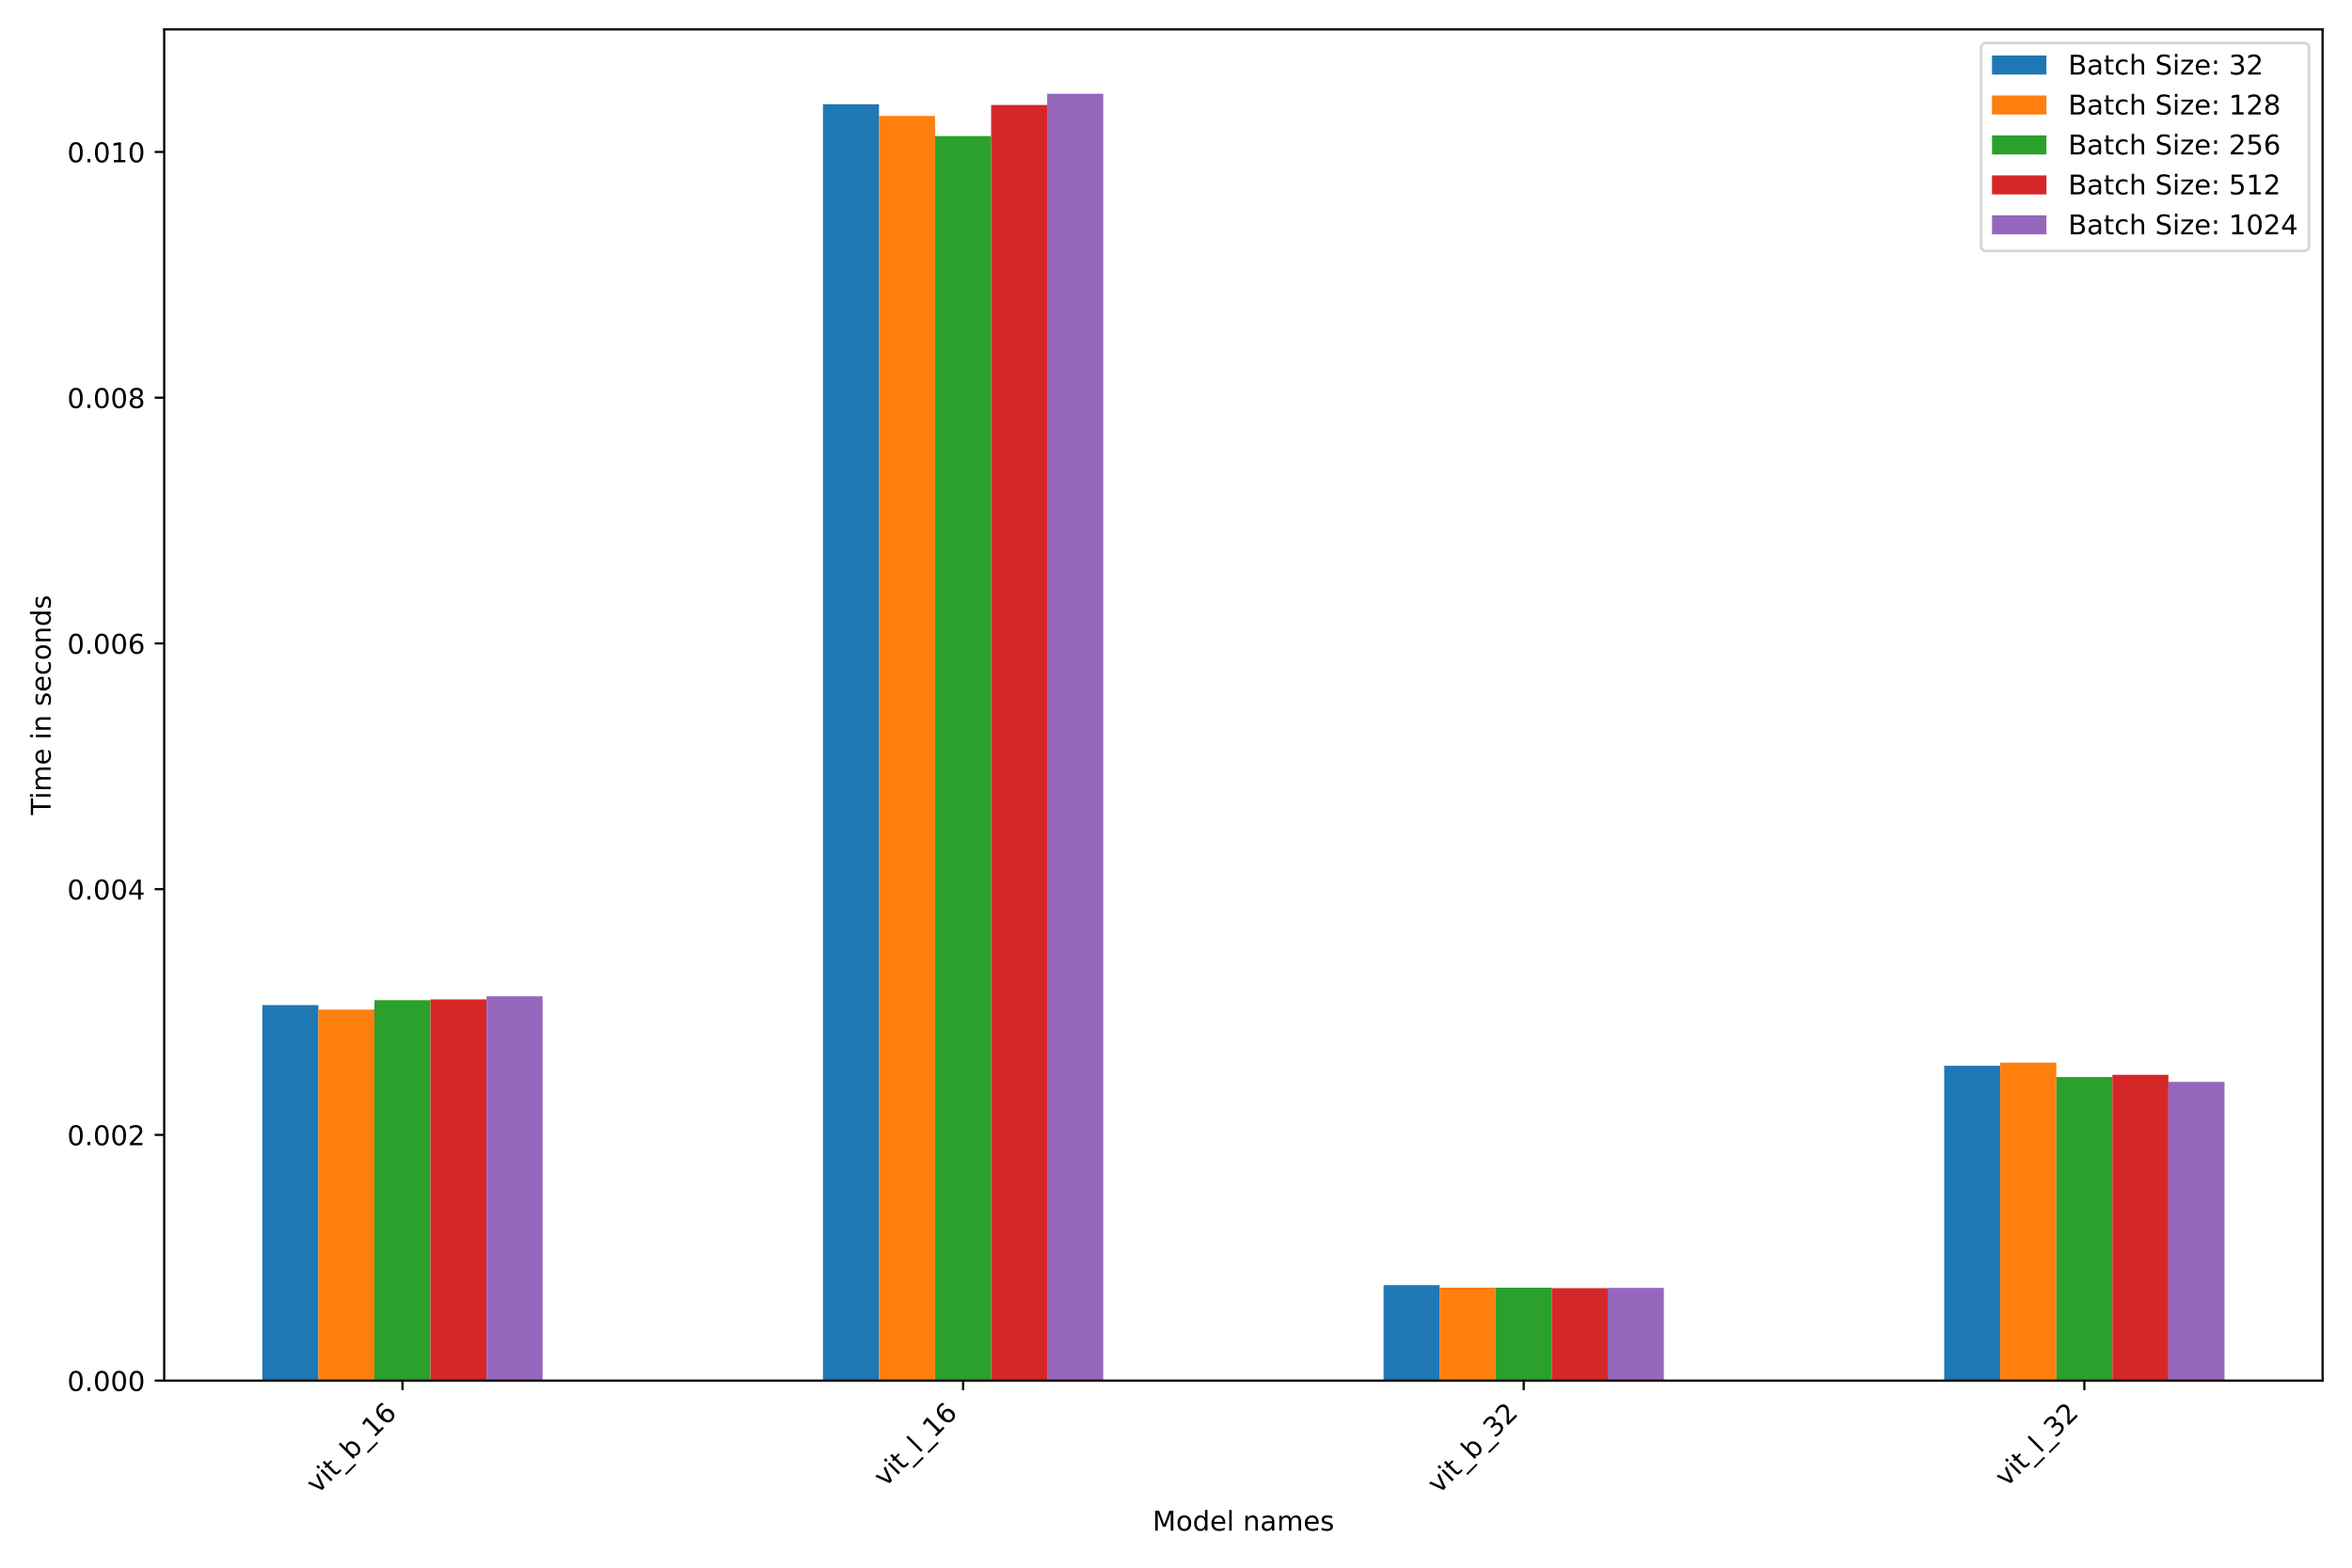
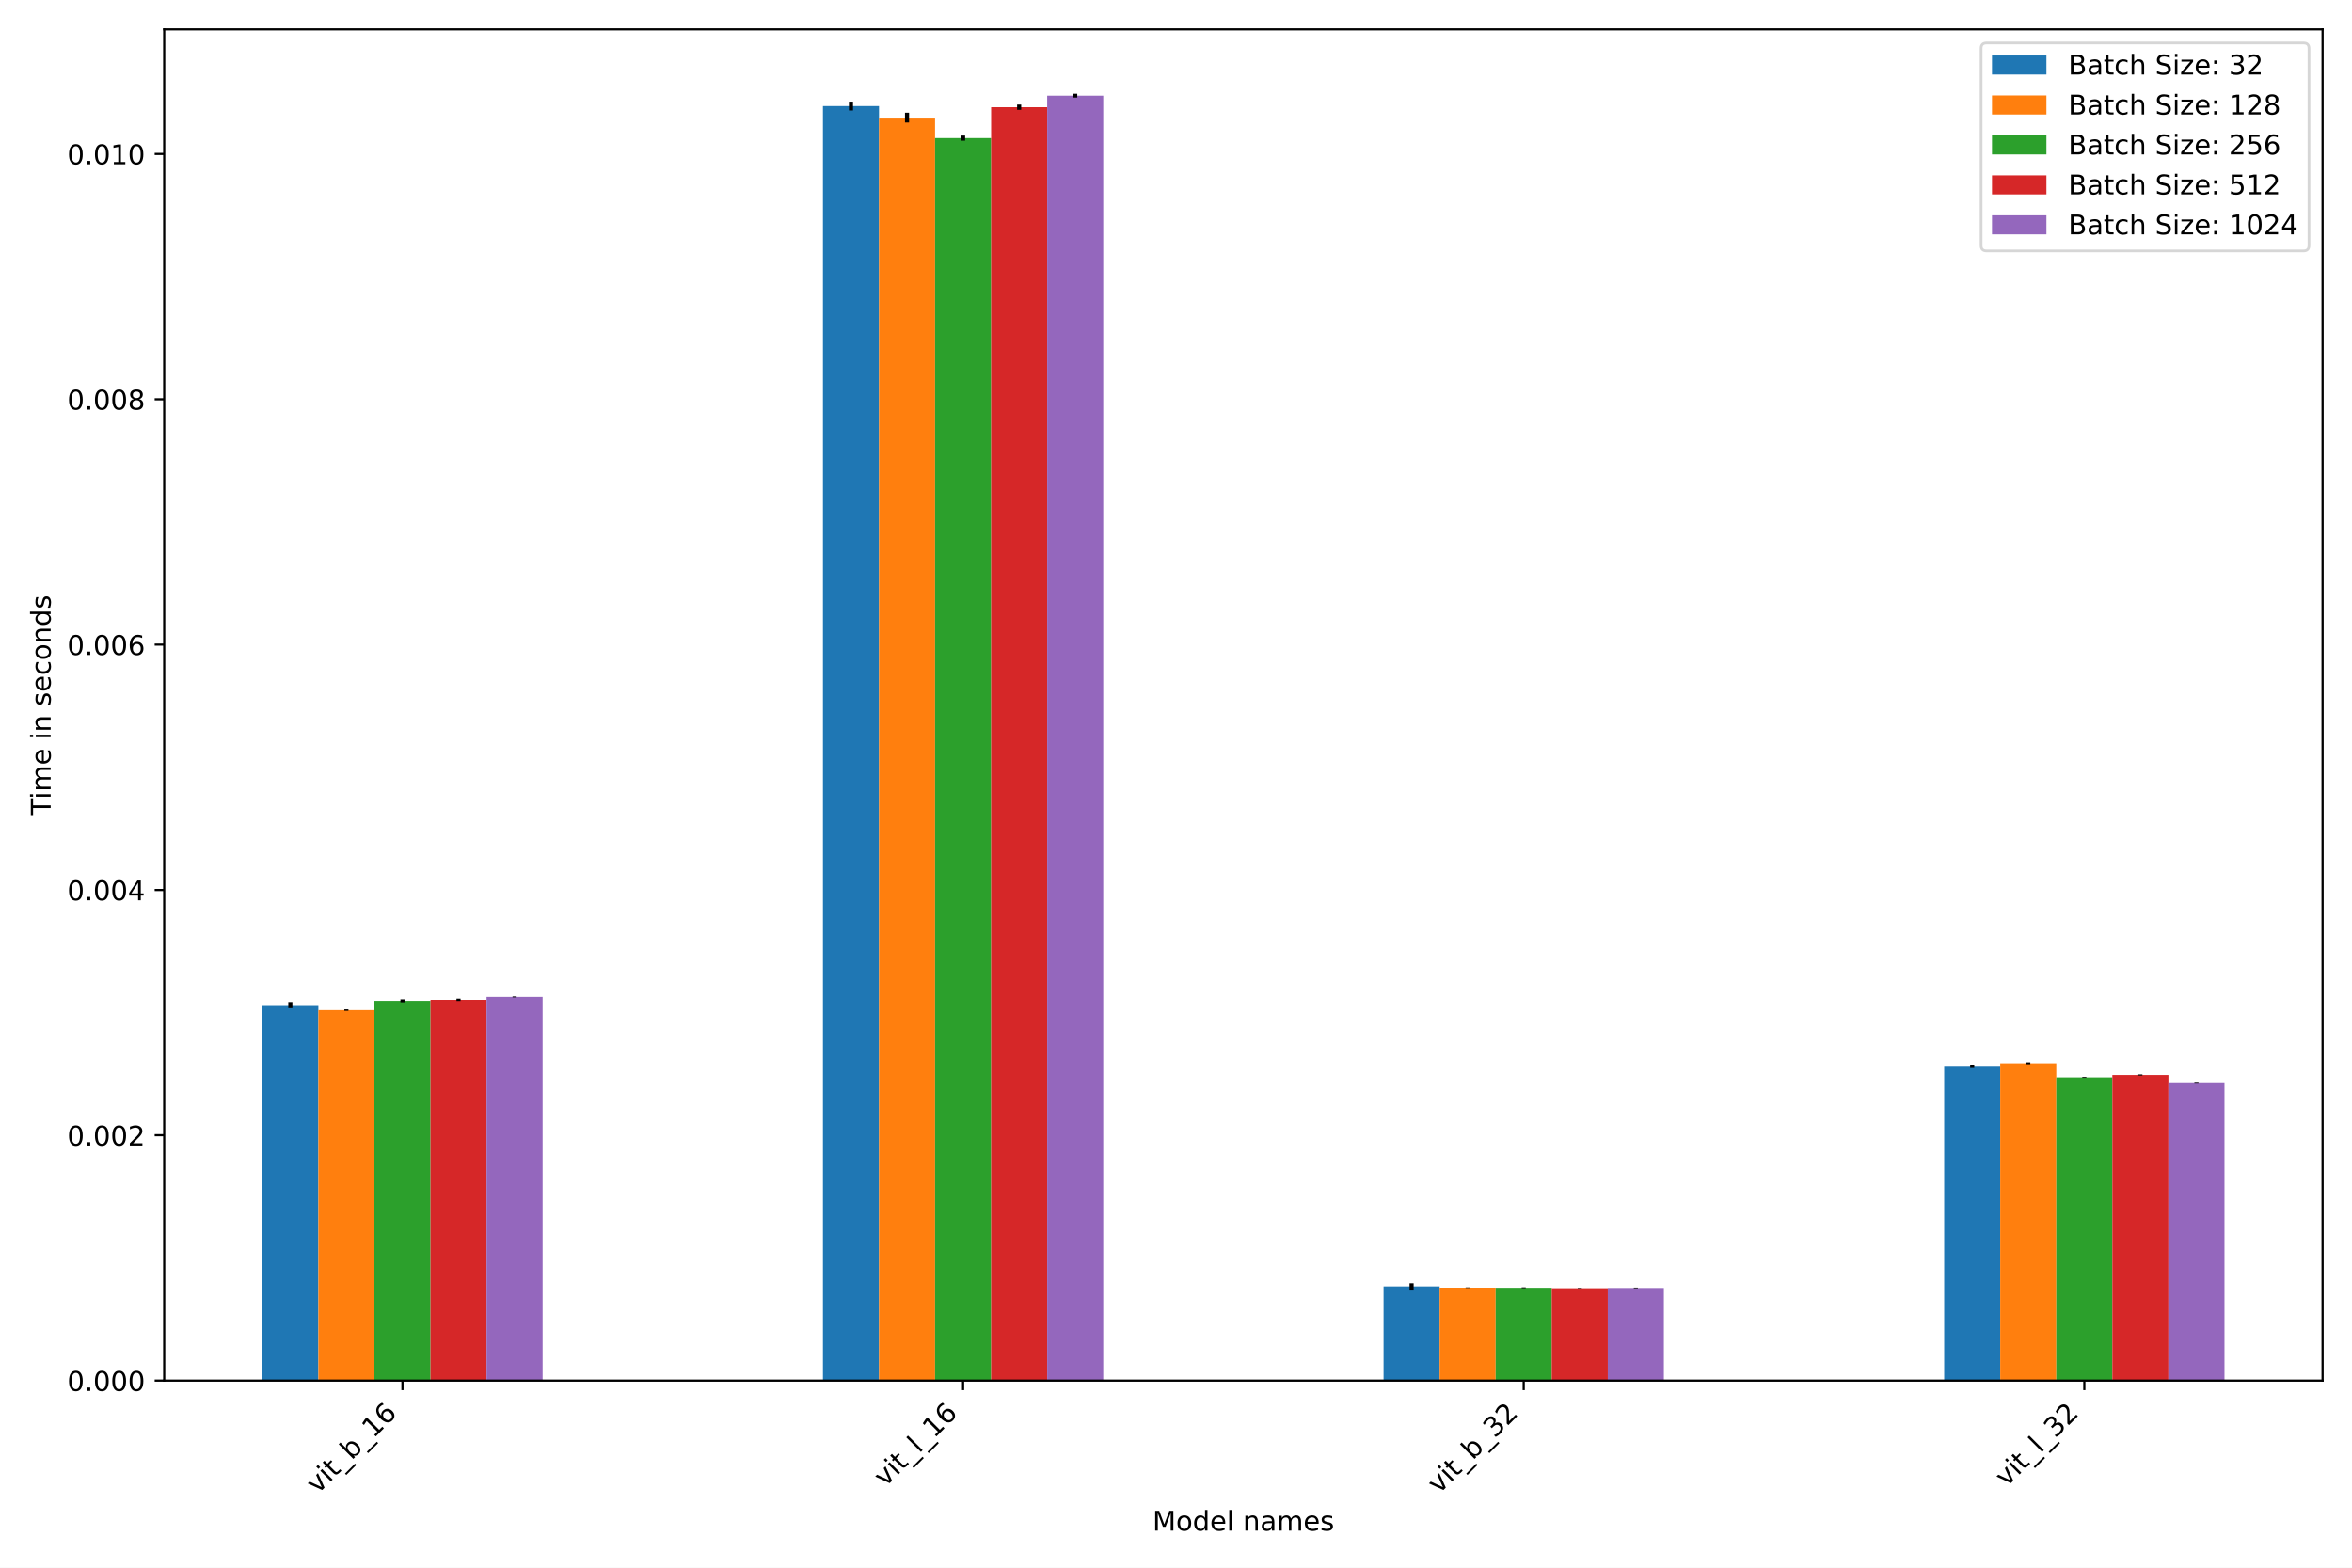
<svg xmlns="http://www.w3.org/2000/svg" xmlns:xlink="http://www.w3.org/1999/xlink" width="864pt" height="576pt" viewBox="0 0 864 576" version="1.1">
  <defs>
    <style type="text/css">*{stroke-linejoin: round; stroke-linecap: butt}</style>
  </defs>
  <g id="figure_1">
    <g id="patch_1">
      <path d="M 0 576  L 864 576  L 864 0  L 0 0  z " style="fill: #ffffff" />
    </g>
    <g id="axes_1">
      <g id="patch_2">
        <path d="M 60.32 507.265  L 853.2 507.265  L 853.2 10.8  L 60.32 10.8  z " style="fill: #ffffff" />
      </g>
      <g id="patch_3">
-         <path d="M 96.36 507.265  L 116.954 507.265  L 116.954 369.297  L 96.36 369.297  z " clip-path="url(#p92b15d2d79)" style="fill: #1f77b4" />
+         <path d="M 96.36 507.265  L 116.954 507.265  L 116.954 369.292  L 96.36 369.292  z " clip-path="url(#p595e7892c3)" style="fill: #1f77b4" />
      </g>
      <g id="patch_4">
-         <path d="M 302.303 507.265  L 322.897 507.265  L 322.897 38.296  L 302.303 38.296  z " clip-path="url(#p92b15d2d79)" style="fill: #1f77b4" />
+         <path d="M 302.303 507.265  L 322.897 507.265  L 322.897 38.974  L 302.303 38.974  z " clip-path="url(#p595e7892c3)" style="fill: #1f77b4" />
      </g>
      <g id="patch_5">
-         <path d="M 508.246 507.265  L 528.84 507.265  L 528.84 472.17  L 508.246 472.17  z " clip-path="url(#p92b15d2d79)" style="fill: #1f77b4" />
+         <path d="M 508.246 507.265  L 528.84 507.265  L 528.84 472.677  L 508.246 472.677  z " clip-path="url(#p595e7892c3)" style="fill: #1f77b4" />
      </g>
      <g id="patch_6">
-         <path d="M 714.189 507.265  L 734.783 507.265  L 734.783 391.593  L 714.189 391.593  z " clip-path="url(#p92b15d2d79)" style="fill: #1f77b4" />
+         <path d="M 714.189 507.265  L 734.783 507.265  L 734.783 391.657  L 714.189 391.657  z " clip-path="url(#p595e7892c3)" style="fill: #1f77b4" />
      </g>
      <g id="patch_7">
-         <path d="M 116.954 507.265  L 137.549 507.265  L 137.549 370.944  L 116.954 370.944  z " clip-path="url(#p92b15d2d79)" style="fill: #ff7f0e" />
+         <path d="M 116.954 507.265  L 137.549 507.265  L 137.549 371.122  L 116.954 371.122  z " clip-path="url(#p595e7892c3)" style="fill: #ff7f0e" />
      </g>
      <g id="patch_8">
-         <path d="M 322.897 507.265  L 343.491 507.265  L 343.491 42.604  L 322.897 42.604  z " clip-path="url(#p92b15d2d79)" style="fill: #ff7f0e" />
+         <path d="M 322.897 507.265  L 343.491 507.265  L 343.491 43.224  L 322.897 43.224  z " clip-path="url(#p595e7892c3)" style="fill: #ff7f0e" />
      </g>
      <g id="patch_9">
-         <path d="M 528.84 507.265  L 549.434 507.265  L 549.434 473.131  L 528.84 473.131  z " clip-path="url(#p92b15d2d79)" style="fill: #ff7f0e" />
+         <path d="M 528.84 507.265  L 549.434 507.265  L 549.434 473.135  L 528.84 473.135  z " clip-path="url(#p595e7892c3)" style="fill: #ff7f0e" />
      </g>
      <g id="patch_10">
-         <path d="M 734.783 507.265  L 755.377 507.265  L 755.377 390.436  L 734.783 390.436  z " clip-path="url(#p92b15d2d79)" style="fill: #ff7f0e" />
+         <path d="M 734.783 507.265  L 755.377 507.265  L 755.377 390.738  L 734.783 390.738  z " clip-path="url(#p595e7892c3)" style="fill: #ff7f0e" />
      </g>
      <g id="patch_11">
-         <path d="M 137.549 507.265  L 158.143 507.265  L 158.143 367.483  L 137.549 367.483  z " clip-path="url(#p92b15d2d79)" style="fill: #2ca02c" />
+         <path d="M 137.549 507.265  L 158.143 507.265  L 158.143 367.74  L 137.549 367.74  z " clip-path="url(#p595e7892c3)" style="fill: #2ca02c" />
      </g>
      <g id="patch_12">
-         <path d="M 343.491 507.265  L 364.086 507.265  L 364.086 50.008  L 343.491 50.008  z " clip-path="url(#p92b15d2d79)" style="fill: #2ca02c" />
+         <path d="M 343.491 507.265  L 364.086 507.265  L 364.086 50.739  L 343.491 50.739  z " clip-path="url(#p595e7892c3)" style="fill: #2ca02c" />
      </g>
      <g id="patch_13">
-         <path d="M 549.434 507.265  L 570.029 507.265  L 570.029 473.13  L 549.434 473.13  z " clip-path="url(#p92b15d2d79)" style="fill: #2ca02c" />
+         <path d="M 549.434 507.265  L 570.029 507.265  L 570.029 473.169  L 549.434 473.169  z " clip-path="url(#p595e7892c3)" style="fill: #2ca02c" />
      </g>
      <g id="patch_14">
-         <path d="M 755.377 507.265  L 775.971 507.265  L 775.971 395.738  L 755.377 395.738  z " clip-path="url(#p92b15d2d79)" style="fill: #2ca02c" />
+         <path d="M 755.377 507.265  L 775.971 507.265  L 775.971 395.924  L 755.377 395.924  z " clip-path="url(#p595e7892c3)" style="fill: #2ca02c" />
      </g>
      <g id="patch_15">
-         <path d="M 158.143 507.265  L 178.737 507.265  L 178.737 367.192  L 158.143 367.192  z " clip-path="url(#p92b15d2d79)" style="fill: #d62728" />
+         <path d="M 158.143 507.265  L 178.737 507.265  L 178.737 367.363  L 158.143 367.363  z " clip-path="url(#p595e7892c3)" style="fill: #d62728" />
      </g>
      <g id="patch_16">
-         <path d="M 364.086 507.265  L 384.68 507.265  L 384.68 38.578  L 364.086 38.578  z " clip-path="url(#p92b15d2d79)" style="fill: #d62728" />
+         <path d="M 364.086 507.265  L 384.68 507.265  L 384.68 39.395  L 364.086 39.395  z " clip-path="url(#p595e7892c3)" style="fill: #d62728" />
      </g>
      <g id="patch_17">
-         <path d="M 570.029 507.265  L 590.623 507.265  L 590.623 473.298  L 570.029 473.298  z " clip-path="url(#p92b15d2d79)" style="fill: #d62728" />
+         <path d="M 570.029 507.265  L 590.623 507.265  L 590.623 473.337  L 570.029 473.337  z " clip-path="url(#p595e7892c3)" style="fill: #d62728" />
      </g>
      <g id="patch_18">
-         <path d="M 775.971 507.265  L 796.566 507.265  L 796.566 394.912  L 775.971 394.912  z " clip-path="url(#p92b15d2d79)" style="fill: #d62728" />
+         <path d="M 775.971 507.265  L 796.566 507.265  L 796.566 395.047  L 775.971 395.047  z " clip-path="url(#p595e7892c3)" style="fill: #d62728" />
      </g>
      <g id="patch_19">
-         <path d="M 178.737 507.265  L 199.331 507.265  L 199.331 366.05  L 178.737 366.05  z " clip-path="url(#p92b15d2d79)" style="fill: #9467bd" />
+         <path d="M 178.737 507.265  L 199.331 507.265  L 199.331 366.296  L 178.737 366.296  z " clip-path="url(#p595e7892c3)" style="fill: #9467bd" />
      </g>
      <g id="patch_20">
-         <path d="M 384.68 507.265  L 405.274 507.265  L 405.274 34.441  L 384.68 34.441  z " clip-path="url(#p92b15d2d79)" style="fill: #9467bd" />
+         <path d="M 384.68 507.265  L 405.274 507.265  L 405.274 35.151  L 384.68 35.151  z " clip-path="url(#p595e7892c3)" style="fill: #9467bd" />
      </g>
      <g id="patch_21">
-         <path d="M 590.623 507.265  L 611.217 507.265  L 611.217 473.188  L 590.623 473.188  z " clip-path="url(#p92b15d2d79)" style="fill: #9467bd" />
+         <path d="M 590.623 507.265  L 611.217 507.265  L 611.217 473.23  L 590.623 473.23  z " clip-path="url(#p595e7892c3)" style="fill: #9467bd" />
      </g>
      <g id="patch_22">
-         <path d="M 796.566 507.265  L 817.16 507.265  L 817.16 397.504  L 796.566 397.504  z " clip-path="url(#p92b15d2d79)" style="fill: #9467bd" />
+         <path d="M 796.566 507.265  L 817.16 507.265  L 817.16 397.704  L 796.566 397.704  z " clip-path="url(#p595e7892c3)" style="fill: #9467bd" />
      </g>
      <g id="matplotlib.axis_1">
        <g id="xtick_1">
          <g id="line2d_1">
            <defs>
-               <path id="m932a3ecd71" d="M 0 0  L 0 3.5  " style="stroke: #000000; stroke-width: 0.8" />
+               <path id="mb3a1c66add" d="M 0 0  L 0 3.5  " style="stroke: #000000; stroke-width: 0.8" />
            </defs>
            <g>
-               <use xlink:href="#m932a3ecd71" x="147.846" y="507.265" style="stroke: #000000; stroke-width: 0.8" />
+               <use xlink:href="#mb3a1c66add" x="147.846" y="507.265" style="stroke: #000000; stroke-width: 0.8" />
            </g>
          </g>
          <g id="text_1">
            <g transform="translate(116.6988 549.1173) rotate(-45) scale(0.1 -0.1)">
              <defs>
                <path id="DejaVuSans-76" d="M 191 3500  L 800 3500  L 1894 563  L 2988 3500  L 3597 3500  L 2284 0  L 1503 0  L 191 3500  z " transform="scale(0.015625)" />
                <path id="DejaVuSans-69" d="M 603 3500  L 1178 3500  L 1178 0  L 603 0  L 603 3500  z M 603 4863  L 1178 4863  L 1178 4134  L 603 4134  L 603 4863  z " transform="scale(0.015625)" />
                <path id="DejaVuSans-74" d="M 1172 4494  L 1172 3500  L 2356 3500  L 2356 3053  L 1172 3053  L 1172 1153  Q 1172 725 1289 603  Q 1406 481 1766 481  L 2356 481  L 2356 0  L 1766 0  Q 1100 0 847 248  Q 594 497 594 1153  L 594 3053  L 172 3053  L 172 3500  L 594 3500  L 594 4494  L 1172 4494  z " transform="scale(0.015625)" />
                <path id="DejaVuSans-5f" d="M 3263 -1063  L 3263 -1509  L -63 -1509  L -63 -1063  L 3263 -1063  z " transform="scale(0.015625)" />
                <path id="DejaVuSans-62" d="M 3116 1747  Q 3116 2381 2855 2742  Q 2594 3103 2138 3103  Q 1681 3103 1420 2742  Q 1159 2381 1159 1747  Q 1159 1113 1420 752  Q 1681 391 2138 391  Q 2594 391 2855 752  Q 3116 1113 3116 1747  z M 1159 2969  Q 1341 3281 1617 3432  Q 1894 3584 2278 3584  Q 2916 3584 3314 3078  Q 3713 2572 3713 1747  Q 3713 922 3314 415  Q 2916 -91 2278 -91  Q 1894 -91 1617 61  Q 1341 213 1159 525  L 1159 0  L 581 0  L 581 4863  L 1159 4863  L 1159 2969  z " transform="scale(0.015625)" />
                <path id="DejaVuSans-31" d="M 794 531  L 1825 531  L 1825 4091  L 703 3866  L 703 4441  L 1819 4666  L 2450 4666  L 2450 531  L 3481 531  L 3481 0  L 794 0  L 794 531  z " transform="scale(0.015625)" />
                <path id="DejaVuSans-36" d="M 2113 2584  Q 1688 2584 1439 2293  Q 1191 2003 1191 1497  Q 1191 994 1439 701  Q 1688 409 2113 409  Q 2538 409 2786 701  Q 3034 994 3034 1497  Q 3034 2003 2786 2293  Q 2538 2584 2113 2584  z M 3366 4563  L 3366 3988  Q 3128 4100 2886 4159  Q 2644 4219 2406 4219  Q 1781 4219 1451 3797  Q 1122 3375 1075 2522  Q 1259 2794 1537 2939  Q 1816 3084 2150 3084  Q 2853 3084 3261 2657  Q 3669 2231 3669 1497  Q 3669 778 3244 343  Q 2819 -91 2113 -91  Q 1303 -91 875 529  Q 447 1150 447 2328  Q 447 3434 972 4092  Q 1497 4750 2381 4750  Q 2619 4750 2861 4703  Q 3103 4656 3366 4563  z " transform="scale(0.015625)" />
              </defs>
              <use xlink:href="#DejaVuSans-76" />
              <use xlink:href="#DejaVuSans-69" x="59.18" />
              <use xlink:href="#DejaVuSans-74" x="86.963" />
              <use xlink:href="#DejaVuSans-5f" x="126.172" />
              <use xlink:href="#DejaVuSans-62" x="176.172" />
              <use xlink:href="#DejaVuSans-5f" x="239.648" />
              <use xlink:href="#DejaVuSans-31" x="289.648" />
              <use xlink:href="#DejaVuSans-36" x="353.271" />
            </g>
          </g>
        </g>
        <g id="xtick_2">
          <g id="line2d_2">
            <g>
-               <use xlink:href="#m932a3ecd71" x="353.789" y="507.265" style="stroke: #000000; stroke-width: 0.8" />
+               <use xlink:href="#mb3a1c66add" x="353.789" y="507.265" style="stroke: #000000; stroke-width: 0.8" />
            </g>
          </g>
          <g id="text_2">
            <g transform="translate(325.1662 546.5927) rotate(-45) scale(0.1 -0.1)">
              <defs>
                <path id="DejaVuSans-6c" d="M 603 4863  L 1178 4863  L 1178 0  L 603 0  L 603 4863  z " transform="scale(0.015625)" />
              </defs>
              <use xlink:href="#DejaVuSans-76" />
              <use xlink:href="#DejaVuSans-69" x="59.18" />
              <use xlink:href="#DejaVuSans-74" x="86.963" />
              <use xlink:href="#DejaVuSans-5f" x="126.172" />
              <use xlink:href="#DejaVuSans-6c" x="176.172" />
              <use xlink:href="#DejaVuSans-5f" x="203.955" />
              <use xlink:href="#DejaVuSans-31" x="253.955" />
              <use xlink:href="#DejaVuSans-36" x="317.578" />
            </g>
          </g>
        </g>
        <g id="xtick_3">
          <g id="line2d_3">
            <g>
-               <use xlink:href="#m932a3ecd71" x="559.731" y="507.265" style="stroke: #000000; stroke-width: 0.8" />
+               <use xlink:href="#mb3a1c66add" x="559.731" y="507.265" style="stroke: #000000; stroke-width: 0.8" />
            </g>
          </g>
          <g id="text_3">
            <g transform="translate(528.5845 549.1173) rotate(-45) scale(0.1 -0.1)">
              <defs>
                <path id="DejaVuSans-33" d="M 2597 2516  Q 3050 2419 3304 2112  Q 3559 1806 3559 1356  Q 3559 666 3084 287  Q 2609 -91 1734 -91  Q 1441 -91 1130 -33  Q 819 25 488 141  L 488 750  Q 750 597 1062 519  Q 1375 441 1716 441  Q 2309 441 2620 675  Q 2931 909 2931 1356  Q 2931 1769 2642 2001  Q 2353 2234 1838 2234  L 1294 2234  L 1294 2753  L 1863 2753  Q 2328 2753 2575 2939  Q 2822 3125 2822 3475  Q 2822 3834 2567 4026  Q 2313 4219 1838 4219  Q 1578 4219 1281 4162  Q 984 4106 628 3988  L 628 4550  Q 988 4650 1302 4700  Q 1616 4750 1894 4750  Q 2613 4750 3031 4423  Q 3450 4097 3450 3541  Q 3450 3153 3228 2886  Q 3006 2619 2597 2516  z " transform="scale(0.015625)" />
                <path id="DejaVuSans-32" d="M 1228 531  L 3431 531  L 3431 0  L 469 0  L 469 531  Q 828 903 1448 1529  Q 2069 2156 2228 2338  Q 2531 2678 2651 2914  Q 2772 3150 2772 3378  Q 2772 3750 2511 3984  Q 2250 4219 1831 4219  Q 1534 4219 1204 4116  Q 875 4013 500 3803  L 500 4441  Q 881 4594 1212 4672  Q 1544 4750 1819 4750  Q 2544 4750 2975 4387  Q 3406 4025 3406 3419  Q 3406 3131 3298 2873  Q 3191 2616 2906 2266  Q 2828 2175 2409 1742  Q 1991 1309 1228 531  z " transform="scale(0.015625)" />
              </defs>
              <use xlink:href="#DejaVuSans-76" />
              <use xlink:href="#DejaVuSans-69" x="59.18" />
              <use xlink:href="#DejaVuSans-74" x="86.963" />
              <use xlink:href="#DejaVuSans-5f" x="126.172" />
              <use xlink:href="#DejaVuSans-62" x="176.172" />
              <use xlink:href="#DejaVuSans-5f" x="239.648" />
              <use xlink:href="#DejaVuSans-33" x="289.648" />
              <use xlink:href="#DejaVuSans-32" x="353.271" />
            </g>
          </g>
        </g>
        <g id="xtick_4">
          <g id="line2d_4">
            <g>
-               <use xlink:href="#m932a3ecd71" x="765.674" y="507.265" style="stroke: #000000; stroke-width: 0.8" />
+               <use xlink:href="#mb3a1c66add" x="765.674" y="507.265" style="stroke: #000000; stroke-width: 0.8" />
            </g>
          </g>
          <g id="text_4">
            <g transform="translate(737.0519 546.5927) rotate(-45) scale(0.1 -0.1)">
              <use xlink:href="#DejaVuSans-76" />
              <use xlink:href="#DejaVuSans-69" x="59.18" />
              <use xlink:href="#DejaVuSans-74" x="86.963" />
              <use xlink:href="#DejaVuSans-5f" x="126.172" />
              <use xlink:href="#DejaVuSans-6c" x="176.172" />
              <use xlink:href="#DejaVuSans-5f" x="203.955" />
              <use xlink:href="#DejaVuSans-33" x="253.955" />
              <use xlink:href="#DejaVuSans-32" x="317.578" />
            </g>
          </g>
        </g>
        <g id="text_5">
          <g transform="translate(423.3733 562.383) scale(0.1 -0.1)">
            <defs>
              <path id="DejaVuSans-4d" d="M 628 4666  L 1569 4666  L 2759 1491  L 3956 4666  L 4897 4666  L 4897 0  L 4281 0  L 4281 4097  L 3078 897  L 2444 897  L 1241 4097  L 1241 0  L 628 0  L 628 4666  z " transform="scale(0.015625)" />
              <path id="DejaVuSans-6f" d="M 1959 3097  Q 1497 3097 1228 2736  Q 959 2375 959 1747  Q 959 1119 1226 758  Q 1494 397 1959 397  Q 2419 397 2687 759  Q 2956 1122 2956 1747  Q 2956 2369 2687 2733  Q 2419 3097 1959 3097  z M 1959 3584  Q 2709 3584 3137 3096  Q 3566 2609 3566 1747  Q 3566 888 3137 398  Q 2709 -91 1959 -91  Q 1206 -91 779 398  Q 353 888 353 1747  Q 353 2609 779 3096  Q 1206 3584 1959 3584  z " transform="scale(0.015625)" />
              <path id="DejaVuSans-64" d="M 2906 2969  L 2906 4863  L 3481 4863  L 3481 0  L 2906 0  L 2906 525  Q 2725 213 2448 61  Q 2172 -91 1784 -91  Q 1150 -91 751 415  Q 353 922 353 1747  Q 353 2572 751 3078  Q 1150 3584 1784 3584  Q 2172 3584 2448 3432  Q 2725 3281 2906 2969  z M 947 1747  Q 947 1113 1208 752  Q 1469 391 1925 391  Q 2381 391 2643 752  Q 2906 1113 2906 1747  Q 2906 2381 2643 2742  Q 2381 3103 1925 3103  Q 1469 3103 1208 2742  Q 947 2381 947 1747  z " transform="scale(0.015625)" />
              <path id="DejaVuSans-65" d="M 3597 1894  L 3597 1613  L 953 1613  Q 991 1019 1311 708  Q 1631 397 2203 397  Q 2534 397 2845 478  Q 3156 559 3463 722  L 3463 178  Q 3153 47 2828 -22  Q 2503 -91 2169 -91  Q 1331 -91 842 396  Q 353 884 353 1716  Q 353 2575 817 3079  Q 1281 3584 2069 3584  Q 2775 3584 3186 3129  Q 3597 2675 3597 1894  z M 3022 2063  Q 3016 2534 2758 2815  Q 2500 3097 2075 3097  Q 1594 3097 1305 2825  Q 1016 2553 972 2059  L 3022 2063  z " transform="scale(0.015625)" />
              <path id="DejaVuSans-20" transform="scale(0.015625)" />
              <path id="DejaVuSans-6e" d="M 3513 2113  L 3513 0  L 2938 0  L 2938 2094  Q 2938 2591 2744 2837  Q 2550 3084 2163 3084  Q 1697 3084 1428 2787  Q 1159 2491 1159 1978  L 1159 0  L 581 0  L 581 3500  L 1159 3500  L 1159 2956  Q 1366 3272 1645 3428  Q 1925 3584 2291 3584  Q 2894 3584 3203 3211  Q 3513 2838 3513 2113  z " transform="scale(0.015625)" />
              <path id="DejaVuSans-61" d="M 2194 1759  Q 1497 1759 1228 1600  Q 959 1441 959 1056  Q 959 750 1161 570  Q 1363 391 1709 391  Q 2188 391 2477 730  Q 2766 1069 2766 1631  L 2766 1759  L 2194 1759  z M 3341 1997  L 3341 0  L 2766 0  L 2766 531  Q 2569 213 2275 61  Q 1981 -91 1556 -91  Q 1019 -91 701 211  Q 384 513 384 1019  Q 384 1609 779 1909  Q 1175 2209 1959 2209  L 2766 2209  L 2766 2266  Q 2766 2663 2505 2880  Q 2244 3097 1772 3097  Q 1472 3097 1187 3025  Q 903 2953 641 2809  L 641 3341  Q 956 3463 1253 3523  Q 1550 3584 1831 3584  Q 2591 3584 2966 3190  Q 3341 2797 3341 1997  z " transform="scale(0.015625)" />
              <path id="DejaVuSans-6d" d="M 3328 2828  Q 3544 3216 3844 3400  Q 4144 3584 4550 3584  Q 5097 3584 5394 3201  Q 5691 2819 5691 2113  L 5691 0  L 5113 0  L 5113 2094  Q 5113 2597 4934 2840  Q 4756 3084 4391 3084  Q 3944 3084 3684 2787  Q 3425 2491 3425 1978  L 3425 0  L 2847 0  L 2847 2094  Q 2847 2600 2669 2842  Q 2491 3084 2119 3084  Q 1678 3084 1418 2786  Q 1159 2488 1159 1978  L 1159 0  L 581 0  L 581 3500  L 1159 3500  L 1159 2956  Q 1356 3278 1631 3431  Q 1906 3584 2284 3584  Q 2666 3584 2933 3390  Q 3200 3197 3328 2828  z " transform="scale(0.015625)" />
              <path id="DejaVuSans-73" d="M 2834 3397  L 2834 2853  Q 2591 2978 2328 3040  Q 2066 3103 1784 3103  Q 1356 3103 1142 2972  Q 928 2841 928 2578  Q 928 2378 1081 2264  Q 1234 2150 1697 2047  L 1894 2003  Q 2506 1872 2764 1633  Q 3022 1394 3022 966  Q 3022 478 2636 193  Q 2250 -91 1575 -91  Q 1294 -91 989 -36  Q 684 19 347 128  L 347 722  Q 666 556 975 473  Q 1284 391 1588 391  Q 1994 391 2212 530  Q 2431 669 2431 922  Q 2431 1156 2273 1281  Q 2116 1406 1581 1522  L 1381 1569  Q 847 1681 609 1914  Q 372 2147 372 2553  Q 372 3047 722 3315  Q 1072 3584 1716 3584  Q 2034 3584 2315 3537  Q 2597 3491 2834 3397  z " transform="scale(0.015625)" />
            </defs>
            <use xlink:href="#DejaVuSans-4d" />
            <use xlink:href="#DejaVuSans-6f" x="86.279" />
            <use xlink:href="#DejaVuSans-64" x="147.461" />
            <use xlink:href="#DejaVuSans-65" x="210.938" />
            <use xlink:href="#DejaVuSans-6c" x="272.461" />
            <use xlink:href="#DejaVuSans-20" x="300.244" />
            <use xlink:href="#DejaVuSans-6e" x="332.031" />
            <use xlink:href="#DejaVuSans-61" x="395.41" />
            <use xlink:href="#DejaVuSans-6d" x="456.689" />
            <use xlink:href="#DejaVuSans-65" x="554.102" />
            <use xlink:href="#DejaVuSans-73" x="615.625" />
          </g>
        </g>
      </g>
      <g id="matplotlib.axis_2">
        <g id="ytick_1">
          <g id="line2d_5">
            <defs>
-               <path id="mb670e65164" d="M 0 0  L -3.5 0  " style="stroke: #000000; stroke-width: 0.8" />
+               <path id="m2d9dd0257b" d="M 0 0  L -3.5 0  " style="stroke: #000000; stroke-width: 0.8" />
            </defs>
            <g>
-               <use xlink:href="#mb670e65164" x="60.32" y="507.265" style="stroke: #000000; stroke-width: 0.8" />
+               <use xlink:href="#m2d9dd0257b" x="60.32" y="507.265" style="stroke: #000000; stroke-width: 0.8" />
            </g>
          </g>
          <g id="text_6">
            <g transform="translate(24.69187 511.0639) scale(0.1 -0.1)">
              <defs>
                <path id="DejaVuSans-30" d="M 2034 4250  Q 1547 4250 1301 3770  Q 1056 3291 1056 2328  Q 1056 1369 1301 889  Q 1547 409 2034 409  Q 2525 409 2770 889  Q 3016 1369 3016 2328  Q 3016 3291 2770 3770  Q 2525 4250 2034 4250  z M 2034 4750  Q 2819 4750 3233 4129  Q 3647 3509 3647 2328  Q 3647 1150 3233 529  Q 2819 -91 2034 -91  Q 1250 -91 836 529  Q 422 1150 422 2328  Q 422 3509 836 4129  Q 1250 4750 2034 4750  z " transform="scale(0.015625)" />
                <path id="DejaVuSans-2e" d="M 684 794  L 1344 794  L 1344 0  L 684 0  L 684 794  z " transform="scale(0.015625)" />
              </defs>
              <use xlink:href="#DejaVuSans-30" />
              <use xlink:href="#DejaVuSans-2e" x="63.623" />
              <use xlink:href="#DejaVuSans-30" x="95.41" />
              <use xlink:href="#DejaVuSans-30" x="159.033" />
              <use xlink:href="#DejaVuSans-30" x="222.656" />
            </g>
          </g>
        </g>
        <g id="ytick_2">
          <g id="line2d_6">
            <g>
-               <use xlink:href="#mb670e65164" x="60.32" y="416.976" style="stroke: #000000; stroke-width: 0.8" />
+               <use xlink:href="#m2d9dd0257b" x="60.32" y="417.126" style="stroke: #000000; stroke-width: 0.8" />
            </g>
          </g>
          <g id="text_7">
-             <g transform="translate(24.69187 420.7754) scale(0.1 -0.1)">
+             <g transform="translate(24.69187 420.9253) scale(0.1 -0.1)">
              <use xlink:href="#DejaVuSans-30" />
              <use xlink:href="#DejaVuSans-2e" x="63.623" />
              <use xlink:href="#DejaVuSans-30" x="95.41" />
              <use xlink:href="#DejaVuSans-30" x="159.033" />
              <use xlink:href="#DejaVuSans-32" x="222.656" />
            </g>
          </g>
        </g>
        <g id="ytick_3">
          <g id="line2d_7">
            <g>
-               <use xlink:href="#mb670e65164" x="60.32" y="326.688" style="stroke: #000000; stroke-width: 0.8" />
+               <use xlink:href="#m2d9dd0257b" x="60.32" y="326.987" style="stroke: #000000; stroke-width: 0.8" />
            </g>
          </g>
          <g id="text_8">
-             <g transform="translate(24.69187 330.4869) scale(0.1 -0.1)">
+             <g transform="translate(24.69187 330.7866) scale(0.1 -0.1)">
              <defs>
                <path id="DejaVuSans-34" d="M 2419 4116  L 825 1625  L 2419 1625  L 2419 4116  z M 2253 4666  L 3047 4666  L 3047 1625  L 3713 1625  L 3713 1100  L 3047 1100  L 3047 0  L 2419 0  L 2419 1100  L 313 1100  L 313 1709  L 2253 4666  z " transform="scale(0.015625)" />
              </defs>
              <use xlink:href="#DejaVuSans-30" />
              <use xlink:href="#DejaVuSans-2e" x="63.623" />
              <use xlink:href="#DejaVuSans-30" x="95.41" />
              <use xlink:href="#DejaVuSans-30" x="159.033" />
              <use xlink:href="#DejaVuSans-34" x="222.656" />
            </g>
          </g>
        </g>
        <g id="ytick_4">
          <g id="line2d_8">
            <g>
-               <use xlink:href="#mb670e65164" x="60.32" y="236.399" style="stroke: #000000; stroke-width: 0.8" />
+               <use xlink:href="#m2d9dd0257b" x="60.32" y="236.849" style="stroke: #000000; stroke-width: 0.8" />
            </g>
          </g>
          <g id="text_9">
-             <g transform="translate(24.69187 240.1984) scale(0.1 -0.1)">
+             <g transform="translate(24.69187 240.6479) scale(0.1 -0.1)">
              <use xlink:href="#DejaVuSans-30" />
              <use xlink:href="#DejaVuSans-2e" x="63.623" />
              <use xlink:href="#DejaVuSans-30" x="95.41" />
              <use xlink:href="#DejaVuSans-30" x="159.033" />
              <use xlink:href="#DejaVuSans-36" x="222.656" />
            </g>
          </g>
        </g>
        <g id="ytick_5">
          <g id="line2d_9">
            <g>
-               <use xlink:href="#mb670e65164" x="60.32" y="146.111" style="stroke: #000000; stroke-width: 0.8" />
+               <use xlink:href="#m2d9dd0257b" x="60.32" y="146.71" style="stroke: #000000; stroke-width: 0.8" />
            </g>
          </g>
          <g id="text_10">
-             <g transform="translate(24.69187 149.9099) scale(0.1 -0.1)">
+             <g transform="translate(24.69187 150.5092) scale(0.1 -0.1)">
              <defs>
                <path id="DejaVuSans-38" d="M 2034 2216  Q 1584 2216 1326 1975  Q 1069 1734 1069 1313  Q 1069 891 1326 650  Q 1584 409 2034 409  Q 2484 409 2743 651  Q 3003 894 3003 1313  Q 3003 1734 2745 1975  Q 2488 2216 2034 2216  z M 1403 2484  Q 997 2584 770 2862  Q 544 3141 544 3541  Q 544 4100 942 4425  Q 1341 4750 2034 4750  Q 2731 4750 3128 4425  Q 3525 4100 3525 3541  Q 3525 3141 3298 2862  Q 3072 2584 2669 2484  Q 3125 2378 3379 2068  Q 3634 1759 3634 1313  Q 3634 634 3220 271  Q 2806 -91 2034 -91  Q 1263 -91 848 271  Q 434 634 434 1313  Q 434 1759 690 2068  Q 947 2378 1403 2484  z M 1172 3481  Q 1172 3119 1398 2916  Q 1625 2713 2034 2713  Q 2441 2713 2670 2916  Q 2900 3119 2900 3481  Q 2900 3844 2670 4047  Q 2441 4250 2034 4250  Q 1625 4250 1398 4047  Q 1172 3844 1172 3481  z " transform="scale(0.015625)" />
              </defs>
              <use xlink:href="#DejaVuSans-30" />
              <use xlink:href="#DejaVuSans-2e" x="63.623" />
              <use xlink:href="#DejaVuSans-30" x="95.41" />
              <use xlink:href="#DejaVuSans-30" x="159.033" />
              <use xlink:href="#DejaVuSans-38" x="222.656" />
            </g>
          </g>
        </g>
        <g id="ytick_6">
          <g id="line2d_10">
            <g>
-               <use xlink:href="#mb670e65164" x="60.32" y="55.822" style="stroke: #000000; stroke-width: 0.8" />
+               <use xlink:href="#m2d9dd0257b" x="60.32" y="56.571" style="stroke: #000000; stroke-width: 0.8" />
            </g>
          </g>
          <g id="text_11">
-             <g transform="translate(24.69187 59.6214) scale(0.1 -0.1)">
+             <g transform="translate(24.69187 60.37056) scale(0.1 -0.1)">
              <use xlink:href="#DejaVuSans-30" />
              <use xlink:href="#DejaVuSans-2e" x="63.623" />
              <use xlink:href="#DejaVuSans-30" x="95.41" />
              <use xlink:href="#DejaVuSans-31" x="159.033" />
              <use xlink:href="#DejaVuSans-30" x="222.656" />
            </g>
          </g>
        </g>
        <g id="text_12">
          <g transform="translate(18.61219 299.4394) rotate(-90) scale(0.1 -0.1)">
            <defs>
              <path id="DejaVuSans-54" d="M -19 4666  L 3928 4666  L 3928 4134  L 2272 4134  L 2272 0  L 1638 0  L 1638 4134  L -19 4134  L -19 4666  z " transform="scale(0.015625)" />
              <path id="DejaVuSans-63" d="M 3122 3366  L 3122 2828  Q 2878 2963 2633 3030  Q 2388 3097 2138 3097  Q 1578 3097 1268 2742  Q 959 2388 959 1747  Q 959 1106 1268 751  Q 1578 397 2138 397  Q 2388 397 2633 464  Q 2878 531 3122 666  L 3122 134  Q 2881 22 2623 -34  Q 2366 -91 2075 -91  Q 1284 -91 818 406  Q 353 903 353 1747  Q 353 2603 823 3093  Q 1294 3584 2113 3584  Q 2378 3584 2631 3529  Q 2884 3475 3122 3366  z " transform="scale(0.015625)" />
            </defs>
            <use xlink:href="#DejaVuSans-54" />
            <use xlink:href="#DejaVuSans-69" x="57.959" />
            <use xlink:href="#DejaVuSans-6d" x="85.742" />
            <use xlink:href="#DejaVuSans-65" x="183.154" />
            <use xlink:href="#DejaVuSans-20" x="244.678" />
            <use xlink:href="#DejaVuSans-69" x="276.465" />
            <use xlink:href="#DejaVuSans-6e" x="304.248" />
            <use xlink:href="#DejaVuSans-20" x="367.627" />
            <use xlink:href="#DejaVuSans-73" x="399.414" />
            <use xlink:href="#DejaVuSans-65" x="451.514" />
            <use xlink:href="#DejaVuSans-63" x="513.037" />
            <use xlink:href="#DejaVuSans-6f" x="568.018" />
            <use xlink:href="#DejaVuSans-6e" x="629.199" />
            <use xlink:href="#DejaVuSans-64" x="692.578" />
            <use xlink:href="#DejaVuSans-73" x="756.055" />
          </g>
        </g>
+       </g>
+       <g id="LineCollection_1">
+         <path d="M 106.657 370.41  L 106.657 368.173  " clip-path="url(#p595e7892c3)" style="fill: none; stroke: #000000; stroke-width: 1.5" />
+         <path d="M 312.6 40.594  L 312.6 37.355  " clip-path="url(#p595e7892c3)" style="fill: none; stroke: #000000; stroke-width: 1.5" />
+         <path d="M 518.543 473.84  L 518.543 471.514  " clip-path="url(#p595e7892c3)" style="fill: none; stroke: #000000; stroke-width: 1.5" />
+         <path d="M 724.486 392.103  L 724.486 391.212  " clip-path="url(#p595e7892c3)" style="fill: none; stroke: #000000; stroke-width: 1.5" />
+       </g>
+       <g id="LineCollection_2">
+         <path d="M 127.251 371.383  L 127.251 370.86  " clip-path="url(#p595e7892c3)" style="fill: none; stroke: #000000; stroke-width: 1.5" />
+         <path d="M 333.194 45.012  L 333.194 41.436  " clip-path="url(#p595e7892c3)" style="fill: none; stroke: #000000; stroke-width: 1.5" />
+         <path d="M 539.137 473.233  L 539.137 473.037  " clip-path="url(#p595e7892c3)" style="fill: none; stroke: #000000; stroke-width: 1.5" />
+         <path d="M 745.08 391.079  L 745.08 390.396  " clip-path="url(#p595e7892c3)" style="fill: none; stroke: #000000; stroke-width: 1.5" />
+       </g>
+       <g id="LineCollection_3">
+         <path d="M 147.846 368.282  L 147.846 367.197  " clip-path="url(#p595e7892c3)" style="fill: none; stroke: #000000; stroke-width: 1.5" />
+         <path d="M 353.789 51.672  L 353.789 49.805  " clip-path="url(#p595e7892c3)" style="fill: none; stroke: #000000; stroke-width: 1.5" />
+         <path d="M 559.731 473.331  L 559.731 473.007  " clip-path="url(#p595e7892c3)" style="fill: none; stroke: #000000; stroke-width: 1.5" />
+         <path d="M 765.674 396.071  L 765.674 395.778  " clip-path="url(#p595e7892c3)" style="fill: none; stroke: #000000; stroke-width: 1.5" />
+       </g>
+       <g id="LineCollection_4">
+         <path d="M 168.44 367.784  L 168.44 366.943  " clip-path="url(#p595e7892c3)" style="fill: none; stroke: #000000; stroke-width: 1.5" />
+         <path d="M 374.383 40.369  L 374.383 38.421  " clip-path="url(#p595e7892c3)" style="fill: none; stroke: #000000; stroke-width: 1.5" />
+         <path d="M 580.326 473.422  L 580.326 473.252  " clip-path="url(#p595e7892c3)" style="fill: none; stroke: #000000; stroke-width: 1.5" />
+         <path d="M 786.269 395.255  L 786.269 394.839  " clip-path="url(#p595e7892c3)" style="fill: none; stroke: #000000; stroke-width: 1.5" />
+       </g>
+       <g id="LineCollection_5">
+         <path d="M 189.034 366.474  L 189.034 366.119  " clip-path="url(#p595e7892c3)" style="fill: none; stroke: #000000; stroke-width: 1.5" />
+         <path d="M 394.977 35.86  L 394.977 34.441  " clip-path="url(#p595e7892c3)" style="fill: none; stroke: #000000; stroke-width: 1.5" />
+         <path d="M 600.92 473.364  L 600.92 473.095  " clip-path="url(#p595e7892c3)" style="fill: none; stroke: #000000; stroke-width: 1.5" />
+         <path d="M 806.863 397.85  L 806.863 397.558  " clip-path="url(#p595e7892c3)" style="fill: none; stroke: #000000; stroke-width: 1.5" />
      </g>
      <g id="patch_23">
        <path d="M 60.32 507.265  L 60.32 10.8  " style="fill: none; stroke: #000000; stroke-width: 0.8; stroke-linejoin: miter; stroke-linecap: square" />
      </g>
      <g id="patch_24">
        <path d="M 853.2 507.265  L 853.2 10.8  " style="fill: none; stroke: #000000; stroke-width: 0.8; stroke-linejoin: miter; stroke-linecap: square" />
      </g>
      <g id="patch_25">
        <path d="M 60.32 507.265  L 853.2 507.265  " style="fill: none; stroke: #000000; stroke-width: 0.8; stroke-linejoin: miter; stroke-linecap: square" />
      </g>
      <g id="patch_26">
        <path d="M 60.32 10.8  L 853.2 10.8  " style="fill: none; stroke: #000000; stroke-width: 0.8; stroke-linejoin: miter; stroke-linecap: square" />
      </g>
      <g id="legend_1">
        <g id="patch_27">
          <path d="M 729.752 92.191  L 846.2 92.191  Q 848.2 92.191 848.2 90.191  L 848.2 17.8  Q 848.2 15.8 846.2 15.8  L 729.752 15.8  Q 727.752 15.8 727.752 17.8  L 727.752 90.191  Q 727.752 92.191 729.752 92.191  z " style="fill: #ffffff; opacity: 0.8; stroke: #cccccc; stroke-linejoin: miter" />
        </g>
        <g id="patch_28">
          <path d="M 731.752 27.398  L 751.752 27.398  L 751.752 20.398  L 731.752 20.398  z " style="fill: #1f77b4" />
        </g>
        <g id="text_13">
          <g transform="translate(759.7516 27.39844) scale(0.1 -0.1)">
            <defs>
              <path id="DejaVuSans-42" d="M 1259 2228  L 1259 519  L 2272 519  Q 2781 519 3026 730  Q 3272 941 3272 1375  Q 3272 1813 3026 2020  Q 2781 2228 2272 2228  L 1259 2228  z M 1259 4147  L 1259 2741  L 2194 2741  Q 2656 2741 2882 2914  Q 3109 3088 3109 3444  Q 3109 3797 2882 3972  Q 2656 4147 2194 4147  L 1259 4147  z M 628 4666  L 2241 4666  Q 2963 4666 3353 4366  Q 3744 4066 3744 3513  Q 3744 3084 3544 2831  Q 3344 2578 2956 2516  Q 3422 2416 3680 2098  Q 3938 1781 3938 1306  Q 3938 681 3513 340  Q 3088 0 2303 0  L 628 0  L 628 4666  z " transform="scale(0.015625)" />
              <path id="DejaVuSans-68" d="M 3513 2113  L 3513 0  L 2938 0  L 2938 2094  Q 2938 2591 2744 2837  Q 2550 3084 2163 3084  Q 1697 3084 1428 2787  Q 1159 2491 1159 1978  L 1159 0  L 581 0  L 581 4863  L 1159 4863  L 1159 2956  Q 1366 3272 1645 3428  Q 1925 3584 2291 3584  Q 2894 3584 3203 3211  Q 3513 2838 3513 2113  z " transform="scale(0.015625)" />
              <path id="DejaVuSans-53" d="M 3425 4513  L 3425 3897  Q 3066 4069 2747 4153  Q 2428 4238 2131 4238  Q 1616 4238 1336 4038  Q 1056 3838 1056 3469  Q 1056 3159 1242 3001  Q 1428 2844 1947 2747  L 2328 2669  Q 3034 2534 3370 2195  Q 3706 1856 3706 1288  Q 3706 609 3251 259  Q 2797 -91 1919 -91  Q 1588 -91 1214 -16  Q 841 59 441 206  L 441 856  Q 825 641 1194 531  Q 1563 422 1919 422  Q 2459 422 2753 634  Q 3047 847 3047 1241  Q 3047 1584 2836 1778  Q 2625 1972 2144 2069  L 1759 2144  Q 1053 2284 737 2584  Q 422 2884 422 3419  Q 422 4038 858 4394  Q 1294 4750 2059 4750  Q 2388 4750 2728 4690  Q 3069 4631 3425 4513  z " transform="scale(0.015625)" />
              <path id="DejaVuSans-7a" d="M 353 3500  L 3084 3500  L 3084 2975  L 922 459  L 3084 459  L 3084 0  L 275 0  L 275 525  L 2438 3041  L 353 3041  L 353 3500  z " transform="scale(0.015625)" />
              <path id="DejaVuSans-3a" d="M 750 794  L 1409 794  L 1409 0  L 750 0  L 750 794  z M 750 3309  L 1409 3309  L 1409 2516  L 750 2516  L 750 3309  z " transform="scale(0.015625)" />
            </defs>
            <use xlink:href="#DejaVuSans-42" />
            <use xlink:href="#DejaVuSans-61" x="68.604" />
            <use xlink:href="#DejaVuSans-74" x="129.883" />
            <use xlink:href="#DejaVuSans-63" x="169.092" />
            <use xlink:href="#DejaVuSans-68" x="224.072" />
            <use xlink:href="#DejaVuSans-20" x="287.451" />
            <use xlink:href="#DejaVuSans-53" x="319.238" />
            <use xlink:href="#DejaVuSans-69" x="382.715" />
            <use xlink:href="#DejaVuSans-7a" x="410.498" />
            <use xlink:href="#DejaVuSans-65" x="462.988" />
            <use xlink:href="#DejaVuSans-3a" x="524.512" />
            <use xlink:href="#DejaVuSans-20" x="558.203" />
            <use xlink:href="#DejaVuSans-33" x="589.99" />
            <use xlink:href="#DejaVuSans-32" x="653.613" />
          </g>
        </g>
        <g id="patch_29">
          <path d="M 731.752 42.077  L 751.752 42.077  L 751.752 35.077  L 731.752 35.077  z " style="fill: #ff7f0e" />
        </g>
        <g id="text_14">
          <g transform="translate(759.7516 42.07656) scale(0.1 -0.1)">
            <use xlink:href="#DejaVuSans-42" />
            <use xlink:href="#DejaVuSans-61" x="68.604" />
            <use xlink:href="#DejaVuSans-74" x="129.883" />
            <use xlink:href="#DejaVuSans-63" x="169.092" />
            <use xlink:href="#DejaVuSans-68" x="224.072" />
            <use xlink:href="#DejaVuSans-20" x="287.451" />
            <use xlink:href="#DejaVuSans-53" x="319.238" />
            <use xlink:href="#DejaVuSans-69" x="382.715" />
            <use xlink:href="#DejaVuSans-7a" x="410.498" />
            <use xlink:href="#DejaVuSans-65" x="462.988" />
            <use xlink:href="#DejaVuSans-3a" x="524.512" />
            <use xlink:href="#DejaVuSans-20" x="558.203" />
            <use xlink:href="#DejaVuSans-31" x="589.99" />
            <use xlink:href="#DejaVuSans-32" x="653.613" />
            <use xlink:href="#DejaVuSans-38" x="717.236" />
          </g>
        </g>
        <g id="patch_30">
          <path d="M 731.752 56.755  L 751.752 56.755  L 751.752 49.755  L 731.752 49.755  z " style="fill: #2ca02c" />
        </g>
        <g id="text_15">
          <g transform="translate(759.7516 56.75469) scale(0.1 -0.1)">
            <defs>
              <path id="DejaVuSans-35" d="M 691 4666  L 3169 4666  L 3169 4134  L 1269 4134  L 1269 2991  Q 1406 3038 1543 3061  Q 1681 3084 1819 3084  Q 2600 3084 3056 2656  Q 3513 2228 3513 1497  Q 3513 744 3044 326  Q 2575 -91 1722 -91  Q 1428 -91 1123 -41  Q 819 9 494 109  L 494 744  Q 775 591 1075 516  Q 1375 441 1709 441  Q 2250 441 2565 725  Q 2881 1009 2881 1497  Q 2881 1984 2565 2268  Q 2250 2553 1709 2553  Q 1456 2553 1204 2497  Q 953 2441 691 2322  L 691 4666  z " transform="scale(0.015625)" />
            </defs>
            <use xlink:href="#DejaVuSans-42" />
            <use xlink:href="#DejaVuSans-61" x="68.604" />
            <use xlink:href="#DejaVuSans-74" x="129.883" />
            <use xlink:href="#DejaVuSans-63" x="169.092" />
            <use xlink:href="#DejaVuSans-68" x="224.072" />
            <use xlink:href="#DejaVuSans-20" x="287.451" />
            <use xlink:href="#DejaVuSans-53" x="319.238" />
            <use xlink:href="#DejaVuSans-69" x="382.715" />
            <use xlink:href="#DejaVuSans-7a" x="410.498" />
            <use xlink:href="#DejaVuSans-65" x="462.988" />
            <use xlink:href="#DejaVuSans-3a" x="524.512" />
            <use xlink:href="#DejaVuSans-20" x="558.203" />
            <use xlink:href="#DejaVuSans-32" x="589.99" />
            <use xlink:href="#DejaVuSans-35" x="653.613" />
            <use xlink:href="#DejaVuSans-36" x="717.236" />
          </g>
        </g>
        <g id="patch_31">
          <path d="M 731.752 71.433  L 751.752 71.433  L 751.752 64.433  L 731.752 64.433  z " style="fill: #d62728" />
        </g>
        <g id="text_16">
          <g transform="translate(759.7516 71.43281) scale(0.1 -0.1)">
            <use xlink:href="#DejaVuSans-42" />
            <use xlink:href="#DejaVuSans-61" x="68.604" />
            <use xlink:href="#DejaVuSans-74" x="129.883" />
            <use xlink:href="#DejaVuSans-63" x="169.092" />
            <use xlink:href="#DejaVuSans-68" x="224.072" />
            <use xlink:href="#DejaVuSans-20" x="287.451" />
            <use xlink:href="#DejaVuSans-53" x="319.238" />
            <use xlink:href="#DejaVuSans-69" x="382.715" />
            <use xlink:href="#DejaVuSans-7a" x="410.498" />
            <use xlink:href="#DejaVuSans-65" x="462.988" />
            <use xlink:href="#DejaVuSans-3a" x="524.512" />
            <use xlink:href="#DejaVuSans-20" x="558.203" />
            <use xlink:href="#DejaVuSans-35" x="589.99" />
            <use xlink:href="#DejaVuSans-31" x="653.613" />
            <use xlink:href="#DejaVuSans-32" x="717.236" />
          </g>
        </g>
        <g id="patch_32">
          <path d="M 731.752 86.111  L 751.752 86.111  L 751.752 79.111  L 731.752 79.111  z " style="fill: #9467bd" />
        </g>
        <g id="text_17">
          <g transform="translate(759.7516 86.11094) scale(0.1 -0.1)">
            <use xlink:href="#DejaVuSans-42" />
            <use xlink:href="#DejaVuSans-61" x="68.604" />
            <use xlink:href="#DejaVuSans-74" x="129.883" />
            <use xlink:href="#DejaVuSans-63" x="169.092" />
            <use xlink:href="#DejaVuSans-68" x="224.072" />
            <use xlink:href="#DejaVuSans-20" x="287.451" />
            <use xlink:href="#DejaVuSans-53" x="319.238" />
            <use xlink:href="#DejaVuSans-69" x="382.715" />
            <use xlink:href="#DejaVuSans-7a" x="410.498" />
            <use xlink:href="#DejaVuSans-65" x="462.988" />
            <use xlink:href="#DejaVuSans-3a" x="524.512" />
            <use xlink:href="#DejaVuSans-20" x="558.203" />
            <use xlink:href="#DejaVuSans-31" x="589.99" />
            <use xlink:href="#DejaVuSans-30" x="653.613" />
            <use xlink:href="#DejaVuSans-32" x="717.236" />
            <use xlink:href="#DejaVuSans-34" x="780.859" />
          </g>
        </g>
      </g>
    </g>
  </g>
  <defs>
-     <clipPath id="p92b15d2d79">
+     <clipPath id="p595e7892c3">
      <rect x="60.32" y="10.8" width="792.88" height="496.465" />
    </clipPath>
  </defs>
</svg>
